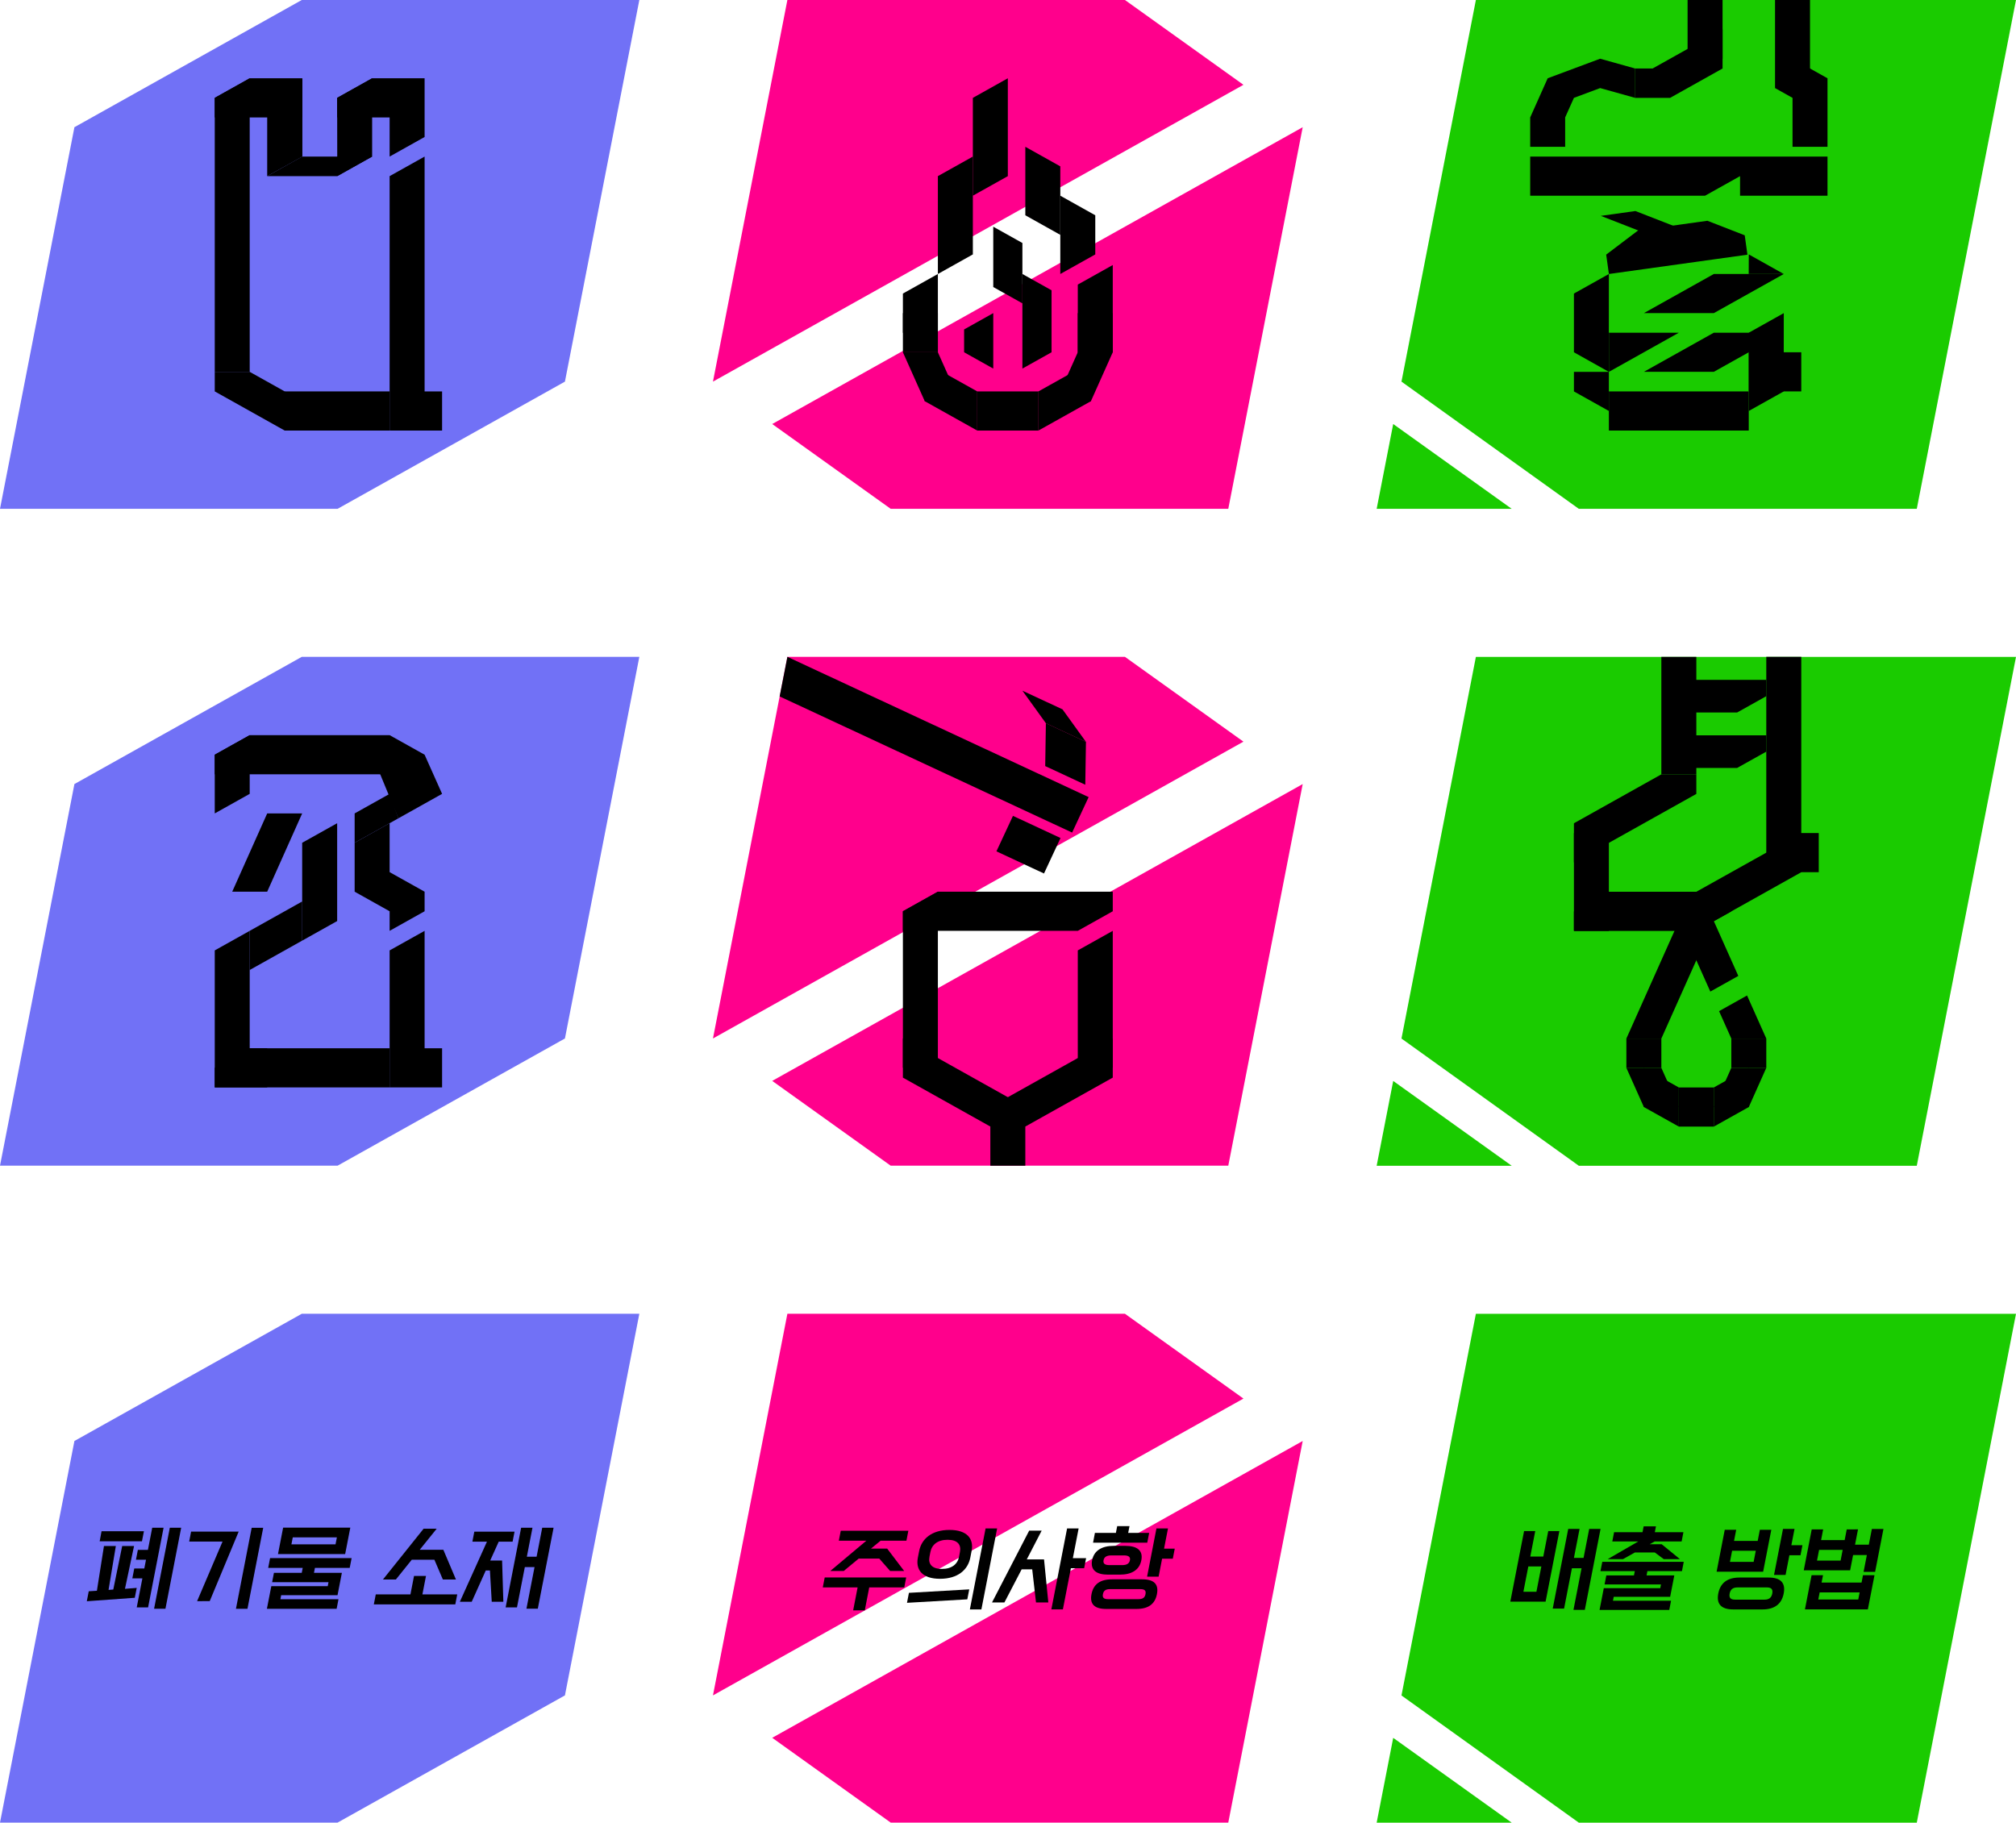
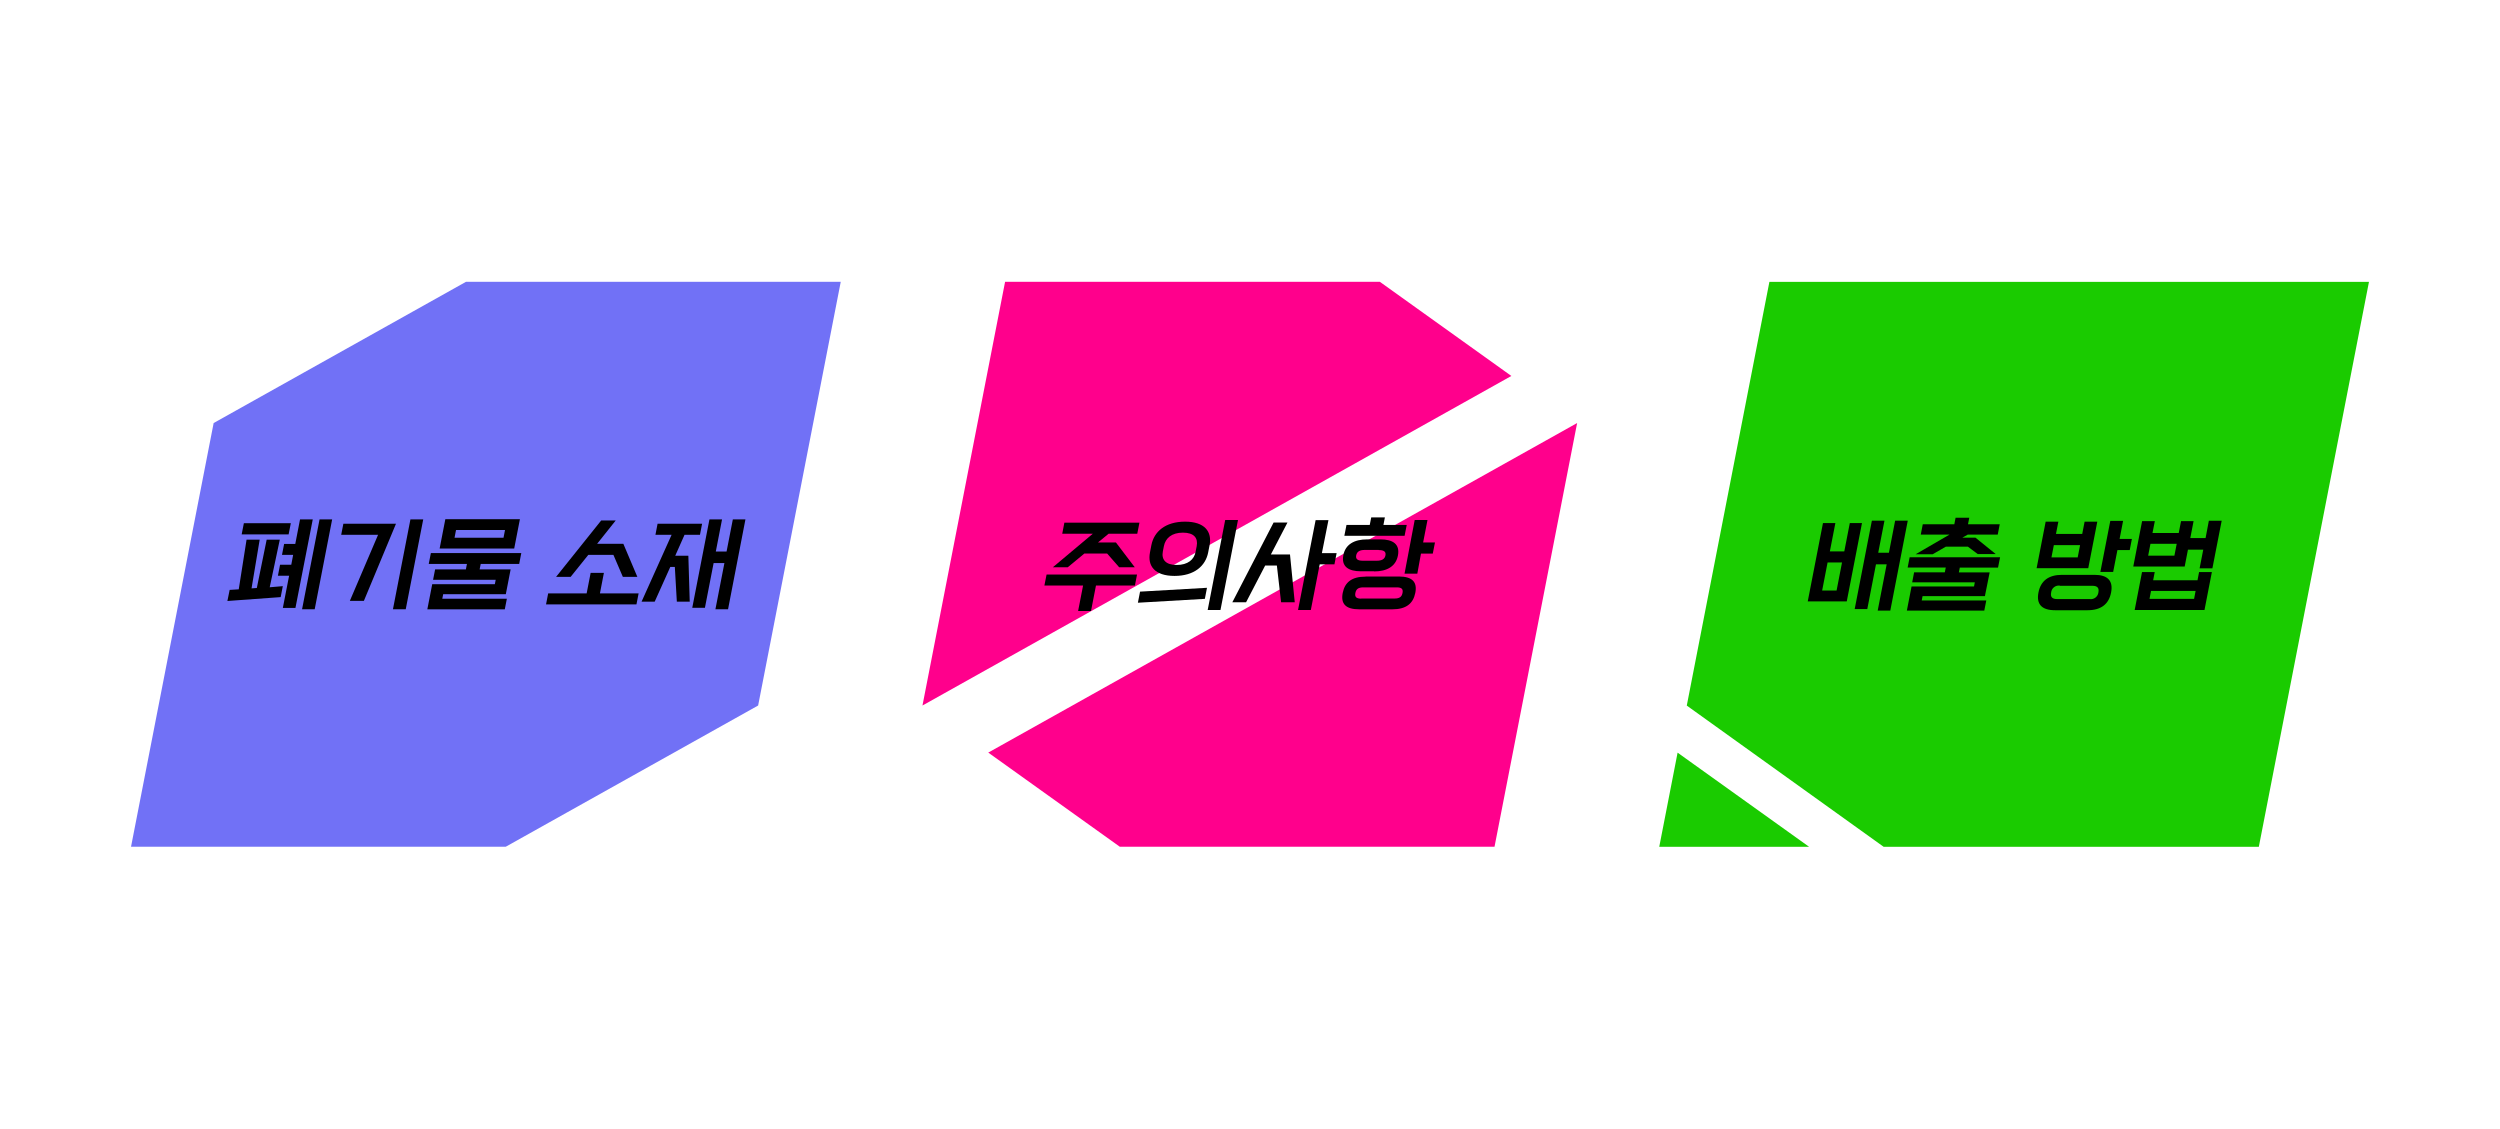
- <svg xmlns="http://www.w3.org/2000/svg" viewBox="0 0 1318.7 1192.41">
+ <svg xmlns="http://www.w3.org/2000/svg" viewBox="0 0 762 344">
  <defs>
    <style>.cls-1{fill:#ff008c;}.cls-2{fill:#7171f6;}.cls-3{fill:#1acb00;}</style>
  </defs>
  <g id="silitim">
-     <polygon class="cls-1" points="505.12 707.13 582.63 762.61 803.44 762.61 852.12 512.94 505.12 707.13" />
-     <polygon class="cls-1" points="813.36 485.2 735.85 429.72 515.04 429.72 466.36 679.39 813.36 485.2" />
-     <polygon points="701.29 544.68 509.99 455.61 515.06 429.72 712.1 521.47 709.4 527.27 703.99 538.88 701.29 544.68" />
-     <polygon points="684.13 473.14 668.79 451.87 695 464.07 710.34 485.34 684.13 473.14" />
-     <polygon points="684.13 473.14 710.34 485.34 709.9 513.38 683.69 501.18 684.13 473.14" />
-     <polygon points="590.6 698.5 590.6 596.16 613.48 583.36 613.48 698.5 590.6 698.5" />
-     <polygon points="705 698.5 705 621.77 727.88 608.97 727.88 698.5 705 698.5" />
-     <polygon points="727.88 679.39 647.8 724.2 647.8 730.64 670.68 737 727.88 704.99 727.88 679.39" />
-     <polygon points="647.8 737 590.6 704.99 590.6 679.39 670.68 724.2 670.68 730.56 647.8 737" />
-     <polygon points="613.48 583.36 590.6 596.16 590.6 608.97 705 608.97 727.88 596.16 727.88 583.36 613.48 583.36" />
-     <rect x="647.8" y="730.6" width="22.88" height="32.01" />
-     <rect x="659.92" y="535.41" width="25.61" height="34.32" transform="translate(-112.16 929.18) rotate(-65.03)" />
-     <polygon class="cls-1" points="505.12 277.4 582.63 332.88 803.44 332.88 852.12 83.22 505.12 277.4" />
-     <polygon class="cls-1" points="813.36 55.48 735.85 0 515.04 0 466.36 249.66 813.36 55.48" />
-     <polygon points="713.58 236.86 679.26 256.06 679.26 281.67 713.58 262.47 713.58 236.86" />
-     <polygon points="690.7 262.47 713.58 262.47 727.88 230.46 705 230.46 690.7 262.47" />
-     <rect x="639.22" y="256.07" width="40.04" height="25.61" />
-     <polygon points="604.9 236.86 639.22 256.06 639.22 281.67 604.9 262.47 604.9 236.86" />
-     <polygon points="627.78 262.47 604.9 262.47 590.6 230.46 613.48 230.46 627.78 262.47" />
-     <rect x="590.6" y="204.85" width="22.88" height="25.61" transform="translate(1204.08 435.31) rotate(180)" />
-     <rect x="705" y="204.85" width="22.88" height="25.61" transform="translate(1432.87 435.31) rotate(180)" />
-     <polygon points="590.6 217.66 590.6 192.05 613.48 179.25 613.48 230.46 590.6 217.66" />
-     <polygon points="613.48 179.25 613.48 115.23 636.36 102.43 636.36 166.44 613.48 179.25" />
-     <polygon points="636.36 128.03 636.36 64.02 659.24 51.21 659.24 115.23 636.36 128.03" />
-     <polygon points="716.44 166.44 716.44 140.84 693.56 128.03 693.56 179.25 716.44 166.44" />
-     <polygon points="727.88 230.46 727.88 173.38 705 186.18 705 243.26 727.88 230.46" />
-     <polygon points="693.56 153.64 693.56 108.83 670.68 96.03 670.68 140.84 693.56 153.64" />
-     <polygon points="668.77 198.45 668.77 158.97 649.71 148.31 649.71 187.78 668.77 198.45" />
-     <polygon points="687.84 230.46 687.84 189.91 668.77 179.25 668.77 241.13 687.84 230.46" />
-     <polygon points="630.64 230.46 630.64 215.52 649.71 204.85 649.71 241.13 630.64 230.46" />
-     <polygon class="cls-2" points="418.2 0 197.39 0 48.68 83.22 0 332.88 220.81 332.88 369.53 249.66 418.2 0" />
-     <polygon points="197.66 102.43 174.78 115.23 186.22 115.23 220.54 115.23 231.98 108.83 243.42 102.43 231.98 96.02 220.54 102.43 197.66 102.43" />
-     <polygon points="243.42 51.21 220.54 64.02 220.54 76.82 254.86 76.82 254.86 102.43 277.74 89.62 277.74 64.02 277.74 51.21 243.42 51.21" />
-     <polygon points="163.34 51.21 140.47 64.02 140.47 76.82 197.66 76.82 197.66 64.02 197.66 51.21 163.34 51.21" />
-     <polygon points="186.22 256.06 186.22 268.87 186.22 281.67 254.86 281.67 254.86 268.87 254.86 256.06 186.22 256.06" />
-     <polygon points="254.86 281.67 254.86 115.23 277.74 102.43 277.74 256.06 289.18 256.06 289.18 281.67 254.86 281.67" />
-     <polyline points="140.47 243.26 140.47 64.02 163.34 51.21 163.34 243.26" />
-     <polygon points="174.78 115.23 174.78 64.02 197.79 51.21 197.79 102.43 174.78 115.23" />
-     <polygon points="220.61 115.23 220.54 64.02 243.42 51.21 243.42 102.43 220.61 115.23" />
-     <polygon points="163.34 243.26 209.1 268.87 186.22 281.67 140.47 256.06 140.47 243.26 163.34 243.26" />
-     <polygon class="cls-2" points="418.2 429.72 197.39 429.72 48.68 512.94 0 762.61 220.81 762.61 369.53 679.39 418.2 429.72" />
-     <polygon points="140.47 711.39 140.47 621.77 163.34 608.97 163.34 685.79 174.78 685.79 174.78 711.39 140.47 711.39" />
-     <polygon points="197.66 615.37 197.66 589.76 163.34 608.97 163.34 634.58 197.66 615.37" />
-     <polygon points="231.98 583.36 254.86 570.56 277.74 583.36 277.74 596.16 254.86 608.97 254.86 596.16 231.98 583.36" />
-     <polygon points="254.86 685.79 163.34 685.79 140.47 698.59 140.47 711.39 254.86 711.39 254.86 685.79" />
-     <polygon points="163.34 480.94 140.47 493.74 140.47 506.54 254.86 506.54 277.74 493.74 277.74 493.74 254.86 480.94 163.34 480.94" />
-     <polygon points="254.86 711.39 254.86 621.77 277.74 608.97 277.74 685.79 289.18 685.79 289.18 711.39 254.86 711.39" />
-     <polygon points="197.66 615.37 197.66 551.35 220.54 538.55 220.54 602.57 197.66 615.37" />
-     <polygon points="231.98 583.36 231.98 551.35 254.86 538.55 254.86 583.36 231.98 583.36" />
-     <polygon points="140.47 532.15 140.47 493.74 163.34 480.94 163.34 519.35 140.47 532.15" />
-     <polygon points="243.42 493.74 277.74 493.74 289.18 519.35 260.58 535.35 243.42 493.74" />
-     <polygon points="151.9 583.36 174.78 583.36 197.66 532.15 174.78 532.15 151.9 583.36" />
-     <polygon points="260.58 535.35 231.98 551.35 231.98 532.15 254.86 519.35 260.58 535.35" />
-     <polyline class="cls-3" points="900.5 762.65 988.83 762.65 911.32 707.17 900.5 762.65" />
-     <polygon class="cls-3" points="1318.7 429.76 965.4 429.76 916.73 679.43 1032.73 762.65 1253.8 762.65 1318.7 429.76" />
-     <polygon points="1098.16 602.61 1121.04 602.61 1137.06 638.46 1118.75 648.7 1098.16 602.61" />
-     <polygon points="1124.47 661.5 1142.78 651.26 1155.36 679.43 1132.48 679.43 1124.47 661.5" />
-     <polygon points="1121.04 602.61 1098.16 602.61 1063.84 679.43 1086.72 679.43 1121.04 602.61" />
-     <rect x="1098.16" y="711.43" width="22.88" height="25.61" />
-     <polygon points="1075.28 698.63 1098.16 711.43 1098.16 737.04 1075.28 724.24 1075.28 698.63" />
-     <polygon points="1098.16 724.24 1075.28 724.24 1063.84 698.63 1086.72 698.63 1098.16 724.24" />
-     <polygon points="1143.92 698.63 1121.04 711.43 1121.04 737.04 1143.92 724.24 1143.92 698.63" />
-     <polygon points="1121.04 724.24 1143.92 724.24 1155.36 698.63 1132.48 698.63 1121.04 724.24" />
-     <rect x="1063.84" y="679.43" width="22.88" height="19.2" />
-     <rect x="1132.48" y="679.43" width="22.88" height="19.2" />
-     <polygon points="1098.16 444.78 1098.16 455.45 1098.16 466.12 1136.29 466.12 1155.36 455.45 1155.36 444.78 1098.16 444.78" />
-     <polygon points="1098.16 481.06 1098.16 491.73 1098.16 502.39 1136.29 502.39 1155.36 491.73 1155.36 481.06 1098.16 481.06" />
-     <polygon points="1052.4 583.4 1029.53 596.25 1029.53 609.01 1109.6 609.05 1132.48 596.25 1132.48 583.4 1052.4 583.4" />
-     <polygon points="1155.36 570.6 1155.36 429.72 1178.24 429.72 1178.24 544.99 1189.68 544.99 1189.68 570.6 1155.36 570.6" />
-     <polyline points="1086.72 506.58 1086.72 429.76 1109.6 429.76 1109.6 506.58" />
-     <polyline points="1029.53 609.01 1029.53 545.03 1052.4 532.23 1052.4 609.02" />
-     <polygon points="1086.72 506.58 1029.53 538.59 1029.53 564.2 1109.6 519.39 1109.6 506.58 1086.72 506.58" />
-     <polygon points="1155.41 557.79 1109.6 583.4 1109.6 609.05 1178.29 570.59 1178.29 557.79 1155.41 557.79" />
-     <polygon class="cls-1" points="505.12 1136.89 582.63 1192.37 803.44 1192.37 852.12 942.71 505.12 1136.89" />
-     <polygon class="cls-1" points="813.36 914.97 735.85 859.49 515.04 859.49 466.36 1109.15 813.36 914.97" />
-     <polygon class="cls-2" points="418.2 859.49 197.39 859.49 48.68 942.71 0 1192.37 220.81 1192.37 369.53 1109.15 418.2 859.49" />
-     <polyline class="cls-3" points="900.5 1192.41 988.83 1192.41 911.32 1136.93 900.5 1192.41" />
-     <polygon class="cls-3" points="1318.7 859.52 965.4 859.52 916.73 1109.19 1032.73 1192.41 1253.8 1192.41 1318.7 859.52" />
-     <polyline class="cls-3" points="900.5 332.88 988.83 332.88 911.32 277.4 900.5 332.88" />
-     <polygon class="cls-3" points="1318.7 0 965.4 0 916.73 249.66 1032.73 332.88 1253.8 332.88 1318.7 0" />
-     <polygon points="1121.04 179.25 1075.3 204.85 1121.04 204.85 1166.79 179.25 1121.04 179.25" />
-     <polygon points="1121.04 217.66 1075.3 243.25 1121.04 243.25 1166.79 217.66 1121.04 217.66" />
-     <polygon points="1052.43 217.66 1052.43 243.26 1052.43 243.26 1098.17 217.66 1052.43 217.66" />
-     <polygon points="1083.74 155.5 1047.11 141.22 1069.76 138.06 1106.39 152.34 1083.74 155.5" />
-     <polygon points="1143.02 166.62 1141.26 153.94 1116.84 144.43 1071.53 150.74 1050.64 166.57 1052.41 179.25 1120.37 169.78 1143.02 166.62" />
-     <rect x="1052.4" y="256.07" width="91.49" height="25.6" />
-     <rect x="1143.92" y="230.46" width="34.32" height="25.6" />
-     <polygon points="1029.53 230.46 1029.53 192.05 1052.41 179.25 1052.36 243.26 1029.53 230.46" />
-     <polygon points="1029.53 256.07 1029.53 243.26 1052.4 243.26 1052.4 268.87 1029.53 256.07" />
-     <polygon points="1143.89 268.87 1143.92 217.66 1166.8 204.85 1166.76 256.07 1143.89 268.87" />
-     <polygon points="1143.85 179.25 1143.92 166.44 1166.79 179.25 1166.79 179.25 1143.85 179.25" />
-     <polygon points="1000.93 128.03 1000.93 102.43 1195.4 102.43 1195.4 128.03 1138.2 128.03 1138.2 115.23 1115.32 128.03 1000.93 128.03" />
-     <polygon points="1000.93 96.03 1023.8 96.03 1023.8 76.82 1029.53 64.02 1046.68 57.62 1069.56 64.02 1069.56 44.81 1046.68 38.41 1012.37 51.21 1000.93 76.82 1000.93 96.03" />
-     <polygon points="1081 44.81 1069.56 44.81 1069.56 64.02 1092.44 64.02 1126.76 44.81 1126.76 19.2 1081 44.81" />
-     <polygon points="1172.52 96.03 1172.52 38.41 1195.4 51.21 1195.4 96.03 1172.52 96.03" />
-     <polygon points="1103.88 51.21 1103.88 0 1126.76 0 1126.76 38.41 1103.88 51.21" />
-     <polygon points="1161.08 57.62 1161.08 0 1183.96 0 1183.96 70.42 1161.08 57.62" />
-     <path d="M89.43,1038.82l-1.26,6.47-31.39,2.27,1.27-6.52,5.33-.34L68,1011.44h7.77L71,1040.13l3.1-.23,5.82-28.46h7.76l-5.94,28Zm-23-37.07H94.14l-1.28,6.58H65.2ZM107,999.48H99.57l-2.81,14.46H90.18l-1.25,6.46h6.58l-1.12,5.73H87.82l-1.26,6.46h6.58l-3.7,19h7.43Zm-6.21,53h7.43l10.29-53h-7.43Z" />
-     <path d="M128.93,1047.5l16.64-39H123.75L125,1002h31.12l-18.93,45.47Zm35.7-48h7.54l-10.3,53h-7.53Z" />
-     <path d="M214.38,1037.69l.5-2.61H178l1.19-6.12h18.19l.63-3.23H175.43l1.24-6.41H230l-1.25,6.41H206l-.62,3.23h18.25l-2.84,14.63H183.92l-.51,2.66h38l-1.21,6.24H174.59l2.88-14.8Zm-32.54-21,3.36-17.29h43.94l-3.36,17.29Zm8.78-6.35h28.85l.9-4.59H191.51Z" />
-     <path d="M278.65,1031l-2.35,12.08h22.79l-1.27,6.52H244.53l1.27-6.52h22.68l2.34-12.08Zm-4.1-17.12H290l8.24,19.45h-8.56l-5.54-12.93h-14.8l-10.39,12.93h-8.45l26.59-33.23h8.56Z" />
-     <path d="M320.66,1020.91h7.77l.82,27h-7.59l-1.19-20.47h-2.72l-9.19,20.47h-7.77l17.74-39.35H309l1.26-6.52h26.31l-1.27,6.52h-9.07Zm31.13,31.52h-7.43l5.29-27.21H343.3l-5.13,26.36h-7.42l10.13-52.1h7.42l-3.68,18.94H351l3.68-18.94h7.43Z" />
-     <path d="M1020,1001.66l-9,46.15H987.92l9-46.15h7.31l-3.24,16.67h8.5l3.24-16.67Zm-15,39.69,3.22-16.56H999.7l-3.22,16.56Zm31.66,11.85h-7.43l5.29-27.22h-6.3l-5.12,26.37h-7.43l10.13-52.1h7.42l-3.68,18.93h6.3l3.68-18.93h7.43Z" />
-     <path d="M1086,1039l.48-2.43h-36.91l1.15-5.9h18.08l.55-2.83h-22.45l1.18-6.07h53.29l-1.17,6.07H1077.6l-.55,2.83h18.14l-2.72,14h-36.91l-.49,2.55h38l-1.17,6H1046.3l2.77-14.23Zm-24.37-19h-10l20-11.56h-17l1.18-6.07h18.59l.74-3.8h8.05l-.74,3.8h18.71l-1.18,6.07h-17.63l-3.24,1.81h7.82l11.94,9.75h-10.6l-5.84-4.36h-13Z" />
-     <path d="M1158.64,1000.81l-5.34,27.44h-30.44l5.33-27.44h7.49l-1.41,7.26h15.47l1.41-7.26Zm-24.87,52.1h19.11c7.93,0,12.54-3.57,13.87-10.43s-1.88-10.43-9.82-10.43h-19.1c-7.94,0-12.55,3.57-13.88,10.43S1125.84,1052.91,1133.77,1052.91Zm13.31-31.12,1.41-7.26H1133l-1.41,7.26Zm-10.51,16.72h19.11c2.94,0,4.13,1.19,3.59,4s-2.19,4-5.14,4H1135c-3,0-4.14-1.19-3.6-4S1133.62,1038.51,1136.57,1038.51Zm29.72-38.26h7.54l-2.07,10.65H1179l-1.27,6.58h-7.26l-2.5,12.87h-7.55Z" />
-     <path d="M1215.36,1000.53l-1.94,10h9l2-10.26H1232l-5.45,28.06H1219l2.14-11h-9l-1.94,10h-30.33l5.2-26.76h7.48l-1.35,7h15.42l1.35-7Zm-22.89,30-.94,4.82h26.14l.93-4.82h7.54l-4.34,22.34h-41.16l4.34-22.34Zm11.5-9.58,1.35-7H1189.9l-1.36,7Zm11.55,25.45.9-4.64h-26.14l-.9,4.64Z" />
-     <path d="M539.46,1032h53.29l-1.26,6.51H568.58l-2.91,15h-7.6l2.91-15H538.19Zm30.26-18.88h10.6l11.1,14.62h-9.18l-7.1-8.1H561.71l-9.8,8.1h-8.79l23.57-19.78h-18l1.27-6.52h44.21l-1.26,6.52H576Z" />
-     <path d="M634,1039.79l-1.27,6.52-39.45,2.27,1.27-6.52Zm1.52-25.06-.83,4.31c-1.55,7.94-8.13,13.83-19.81,13.83s-16-5.89-14.49-13.83l.84-4.31c1.54-7.94,8.18-13.83,19.86-13.83S637.08,1006.79,635.53,1014.73Zm-8.19,3.69.59-3.07c.94-4.81-1.57-8-8.08-8s-10.32,3.18-11.25,8l-.6,3.07c-.93,4.81,1.62,8,8.14,8S626.4,1023.23,627.34,1018.42Zm17.36-18.49h7.55l-10.3,53h-7.54Z" />
-     <path d="M671.64,1020.17h11.28l2.8,28.18h-8.05l-2.48-21.66h-6.91L657,1048.35h-8.11l24.33-47h8.16ZM698,999.93h7.55l-3.78,19.45h8.67l-1.28,6.58h-8.67l-5.24,26.92h-7.54Z" />
-     <path d="M716.2,1002.83h13.72l.86-4.43h8.05l-.86,4.43h13.72l-1.24,6.4H715Zm16.29,27.32h-7.71c-7.6,0-11.67-3-10.41-9.41s6.47-9.41,14.07-9.41h7.71c7.6,0,11.67,2.95,10.42,9.41S740.09,1030.15,732.49,1030.15Zm-5.07,3.06h19.67c7.94,0,10.93,3.29,9.68,9.7s-5.51,9.69-13.45,9.69H723.65c-7.94,0-10.92-3.29-9.68-9.69S719.48,1033.21,727.42,1033.21Zm7.8-15.64h-8.28c-2.89,0-4.65.9-5.09,3.17s1,3.18,3.86,3.18H734c2.89,0,4.65-.91,5.1-3.18S738.11,1017.57,735.22,1017.57ZM724.9,1046.2h19.66c3,0,4.28-1,4.73-3.29s-.5-3.29-3.45-3.29H726.17c-2.95,0-4.26,1-4.72,3.29S722,1046.2,724.9,1046.2Zm31.55-46.27H764l-2.57,13.21h7l-1.28,6.58h-7l-2.28,11.74h-7.54Z" />
+     <polygon class="cls-1" points="301.22 229.39 341.31 258.08 455.53 258.08 480.71 128.94 301.22 229.39" />
+     <polygon class="cls-1" points="460.66 114.59 420.57 85.89 306.35 85.89 281.17 215.04 460.66 114.59" />
+     <polygon class="cls-2" points="256.26 85.89 142.04 85.89 65.12 128.94 39.94 258.08 154.16 258.08 231.08 215.04 256.26 85.89" />
+     <polyline class="cls-3" points="505.74 258.11 551.42 258.11 511.33 229.41 505.74 258.11" />
+     <polygon class="cls-3" points="722.06 85.92 539.31 85.92 514.13 215.06 574.14 258.11 688.49 258.11 722.06 85.92" />
+     <path d="M86.2,178.66,85.55,182l-16.24,1.18L70,179.8l2.77-.17,2.38-15.13h4l-2.48,14.84,1.61-.12,3-14.72h4L82.21,179ZM74.33,159.48H88.64l-.67,3.4H73.66Zm21-1.17H91.45L90,165.79h-3.4l-.65,3.34h3.4l-.57,3H85.36l-.65,3.35h3.41l-1.91,9.82h3.84ZM92.07,185.7h3.85l5.32-27.39H97.4Z" />
+     <path d="M106.63,183.15,115.24,163H104l.66-3.37H120.7l-9.79,23.52Zm18.47-24.84H129l-5.33,27.39h-3.9Z" />
+     <path d="M150.83,178.07l.26-1.34H132l.62-3.17H142l.32-1.67H130.68l.65-3.32h27.56l-.64,3.32H146.52l-.33,1.67h9.45l-1.47,7.56H135.08l-.27,1.38h19.68l-.63,3.23H130.25l1.49-7.66ZM134,167.19l1.74-8.94h22.73l-1.74,8.94Zm4.54-3.28h14.93l.46-2.37H139Z" />
+     <path d="M184.07,174.61l-1.21,6.25h11.79l-.66,3.37H166.43l.65-3.37h11.73l1.22-6.25ZM182,165.76h8l4.26,10.06h-4.42l-2.87-6.69h-7.66l-5.37,6.69H169.5l13.75-17.19h4.43Z" />
+     <path d="M205.81,169.39h4l.42,14h-3.93l-.61-10.58H204.3l-4.75,10.58h-4L204.71,163h-4.93l.65-3.37H214l-.65,3.37h-4.7Zm16.1,16.31h-3.85l2.74-14.08h-3.29l-2.65,13.64H211l5.24-26.95h3.84l-1.9,9.79h3.28l1.91-9.79h3.84Z" />
+     <path d="M567.53,159.44l-4.64,23.87H551l4.64-23.87h3.78l-1.68,8.62h4.4l1.68-8.62ZM559.79,180l1.66-8.57h-4.4L555.39,180Zm16.37,6.12h-3.84L575.06,172H571.8l-2.65,13.64h-3.84l5.24-26.95h3.84l-1.91,9.79h3.26l1.9-9.79h3.85Z" />
+     <path d="M601.68,178.76l.24-1.26H582.83l.59-3.05h9.36l.29-1.46H581.45l.61-3.14h27.57L609,173H597.35l-.29,1.46h9.39L605,181.7H586l-.26,1.32h19.68l-.61,3.1h-23.6l1.43-7.36Zm-12.61-9.82h-5.19l10.34-6h-8.77l.61-3.14h9.62l.38-2h4.17l-.38,2h9.67l-.61,3.14h-9.12l-1.67.94h4l6.18,5h-5.49l-3-2.26h-6.71Z" />
+     <path d="M639.26,159l-2.76,14.19H620.76L623.52,159h3.87l-.73,3.75h8l.73-3.75ZM626.4,186h9.88c4.11,0,6.49-1.85,7.18-5.4s-1-5.39-5.08-5.39H628.5c-4.11,0-6.49,1.84-7.18,5.39S622.3,186,626.4,186Zm6.88-16.1.73-3.75h-8l-.73,3.75Zm-5.43,8.65h9.88c1.53,0,2.14.61,1.86,2.05a2.33,2.33,0,0,1-2.66,2h-9.88c-1.52,0-2.14-.61-1.86-2A2.33,2.33,0,0,1,627.85,178.5Zm15.37-19.79h3.9l-1.07,5.51h3.75l-.66,3.4h-3.75l-1.3,6.66h-3.9Z" />
+     <path d="M668.6,158.85l-1,5.16h4.66l1-5.3h3.91l-2.83,14.51h-3.9l1.11-5.69h-4.66l-1,5.16H650.22l2.69-13.84h3.88l-.71,3.61h8l.7-3.61Zm-11.84,15.51-.48,2.5H669.8l.48-2.5h3.9l-2.25,11.56H650.65l2.24-11.56Zm6-5,.7-3.61h-8l-.7,3.61Zm6,13.17.46-2.41H655.63l-.46,2.41Z" />
+     <path d="M319,175.11h27.57l-.65,3.37H334.05l-1.51,7.75h-3.93l1.51-7.75H318.33Zm15.66-9.76h5.48l5.74,7.56h-4.75l-3.67-4.19h-6.95l-5.07,4.19h-4.54l12.19-10.23h-9.32l.65-3.37h22.88l-.66,3.37h-8.74Z" />
+     <path d="M367.89,179.16l-.65,3.37-20.41,1.18.66-3.38Zm.79-13-.43,2.23c-.8,4.1-4.21,7.15-10.25,7.15s-8.29-3.05-7.49-7.15l.43-2.23c.8-4.11,4.23-7.16,10.27-7.16S369.48,162.09,368.68,166.2Zm-4.24,1.9.31-1.58c.48-2.49-.81-4.13-4.19-4.13s-5.33,1.64-5.81,4.13l-.31,1.58c-.49,2.5.84,4.14,4.21,4.14S364,170.6,364.44,168.1Zm9-9.56h3.9L372,185.93h-3.9Z" />
+     <path d="M387.36,169h5.83l1.45,14.58h-4.16l-1.29-11.2h-3.57l-5.82,11.2h-4.19l12.58-24.31h4.23ZM401,158.54h3.91l-2,10.06h4.49l-.66,3.4h-4.49l-2.71,13.93h-3.9Z" />
+     <path d="M410.41,160h7.09l.45-2.29h4.16l-.44,2.29h7.1l-.65,3.31H409.76Zm8.42,14.13h-4c-3.94,0-6-1.52-5.39-4.86s3.35-4.87,7.28-4.87h4c3.93,0,6,1.52,5.38,4.87S422.76,174.17,418.83,174.17Zm-2.62,1.59h10.17c4.11,0,5.66,1.7,5,5s-2.85,5-7,5H414.26c-4.11,0-5.65-1.7-5-5S412.1,175.76,416.21,175.76Zm4-8.1H416c-1.49,0-2.4.47-2.63,1.65s.5,1.64,2,1.64h4.29c1.49,0,2.41-.47,2.63-1.64S421.74,167.66,420.24,167.66Zm-5.34,14.81h10.18c1.52,0,2.21-.5,2.44-1.7s-.26-1.7-1.78-1.7H415.56c-1.52,0-2.2.5-2.44,1.7S413.38,182.47,414.9,182.47Zm16.33-23.93h3.9l-1.33,6.84h3.61l-.67,3.4h-3.6L432,174.85h-3.9Z" />
  </g>
</svg>
